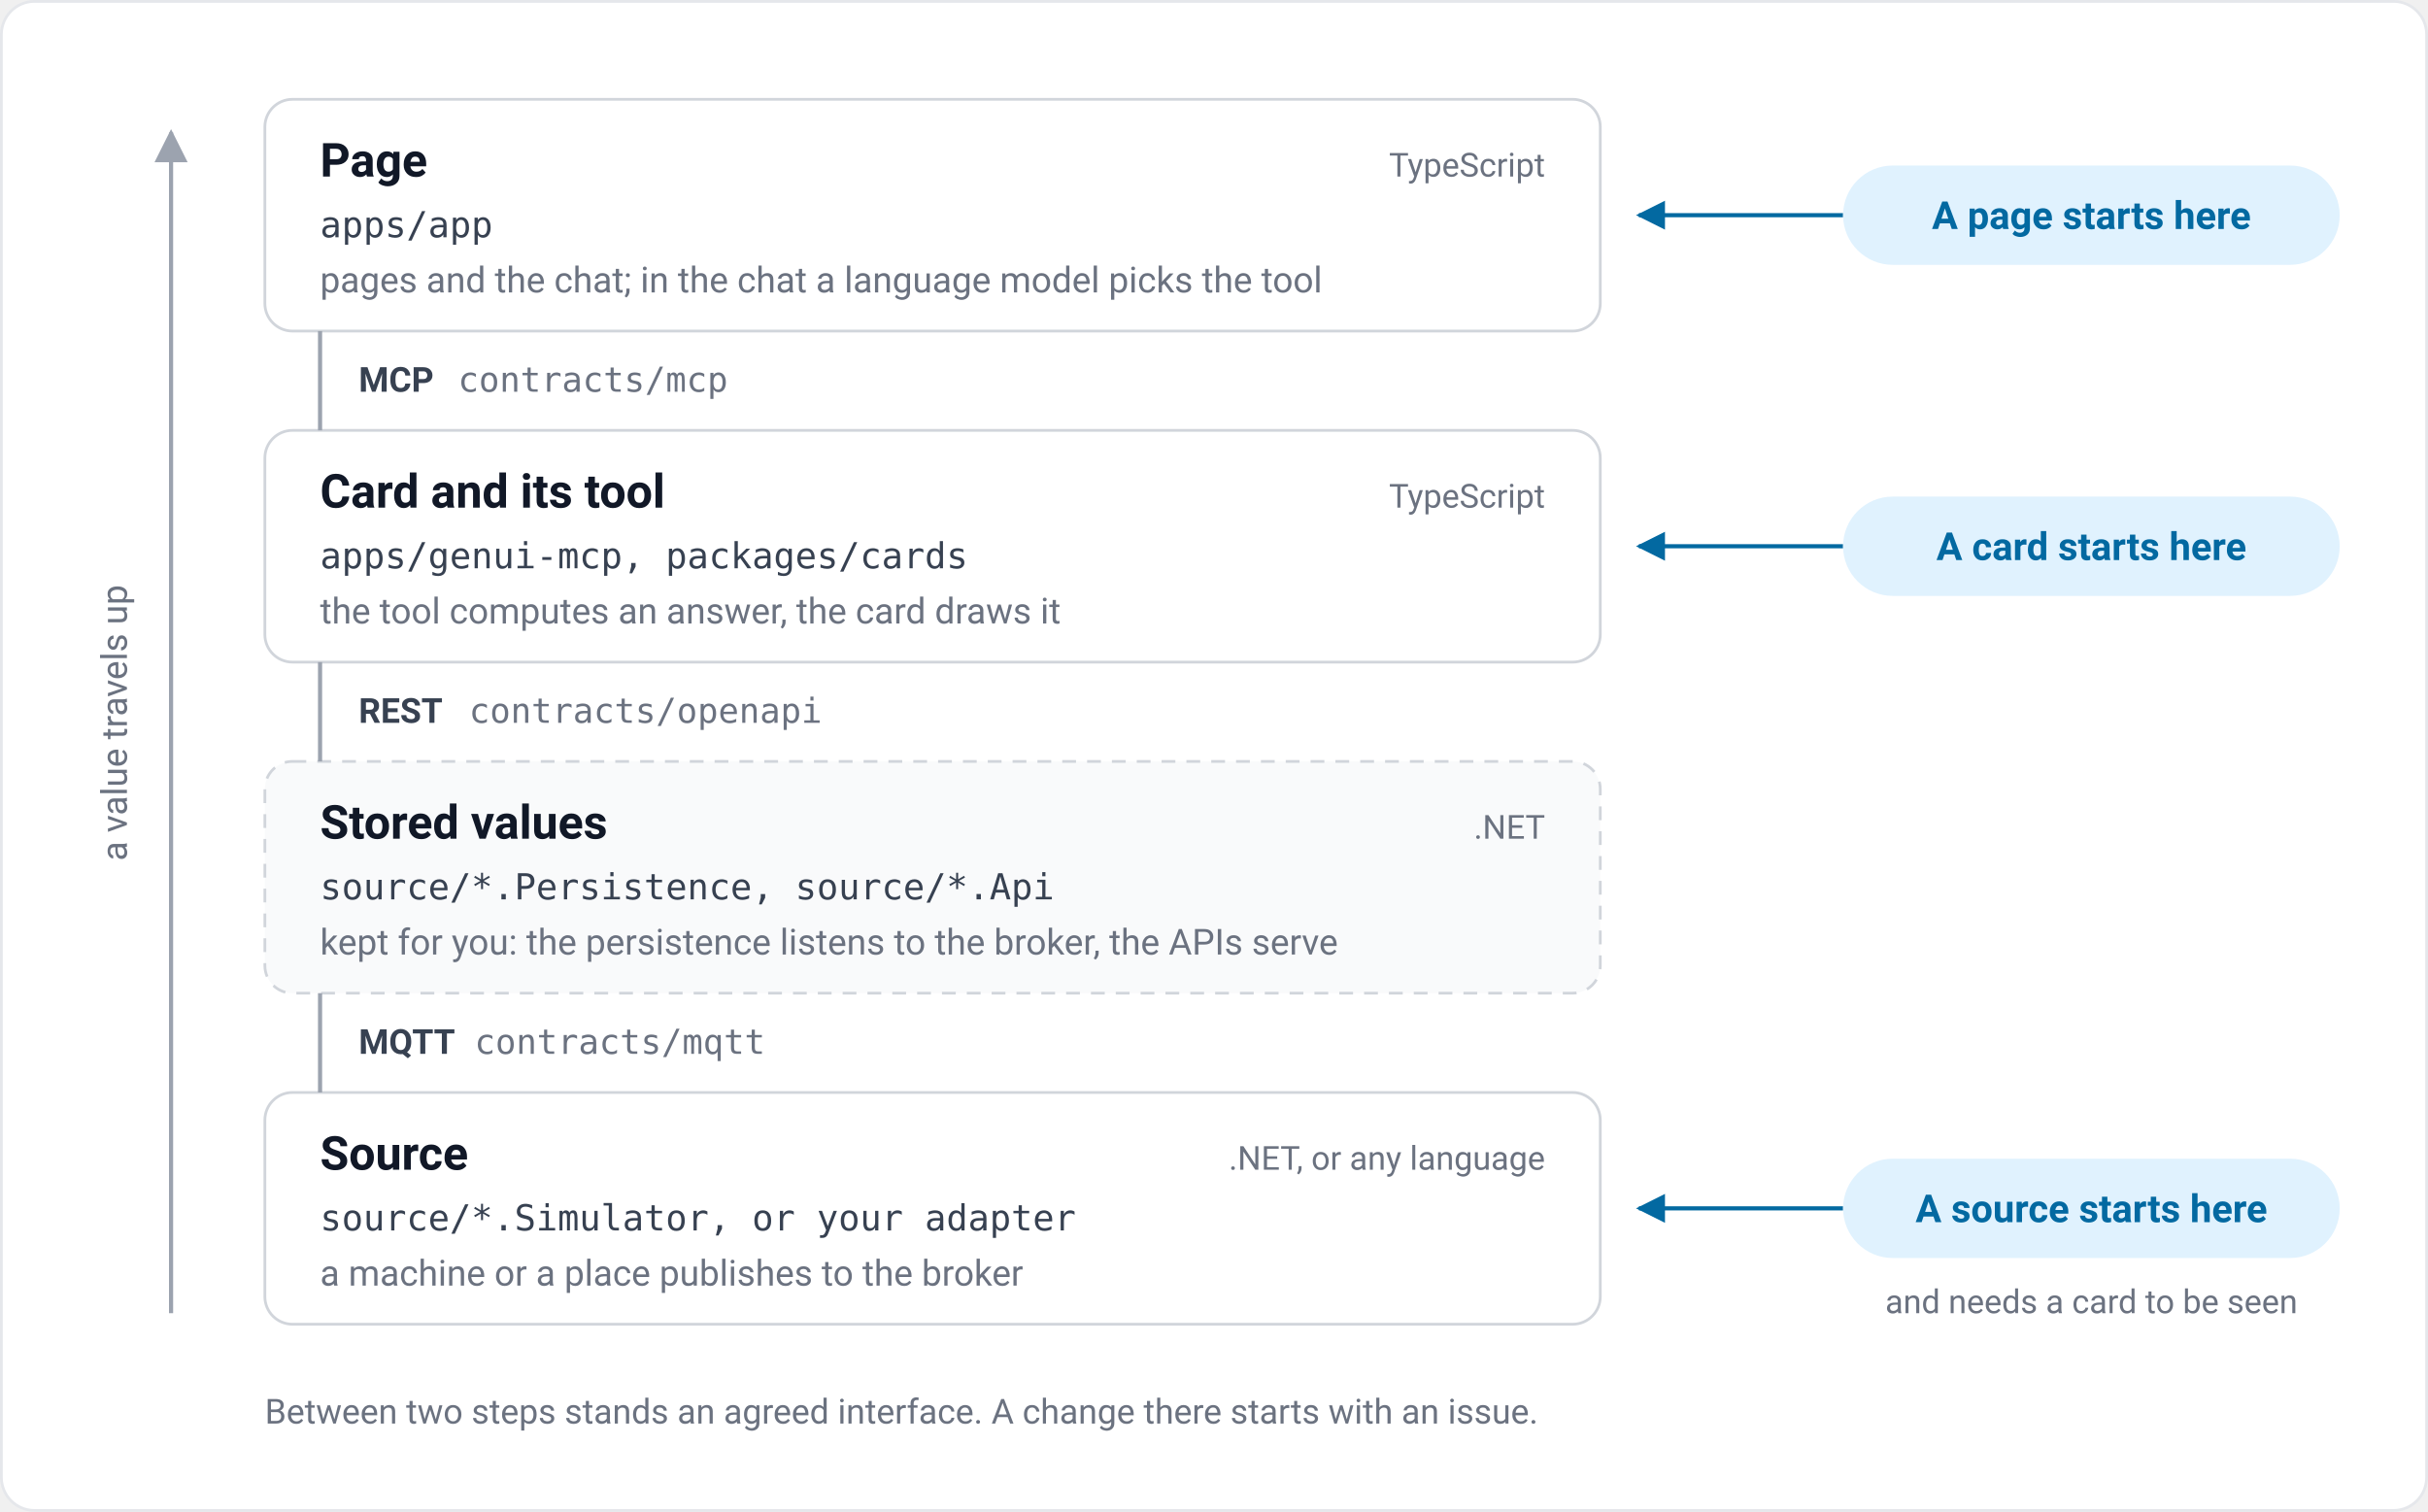
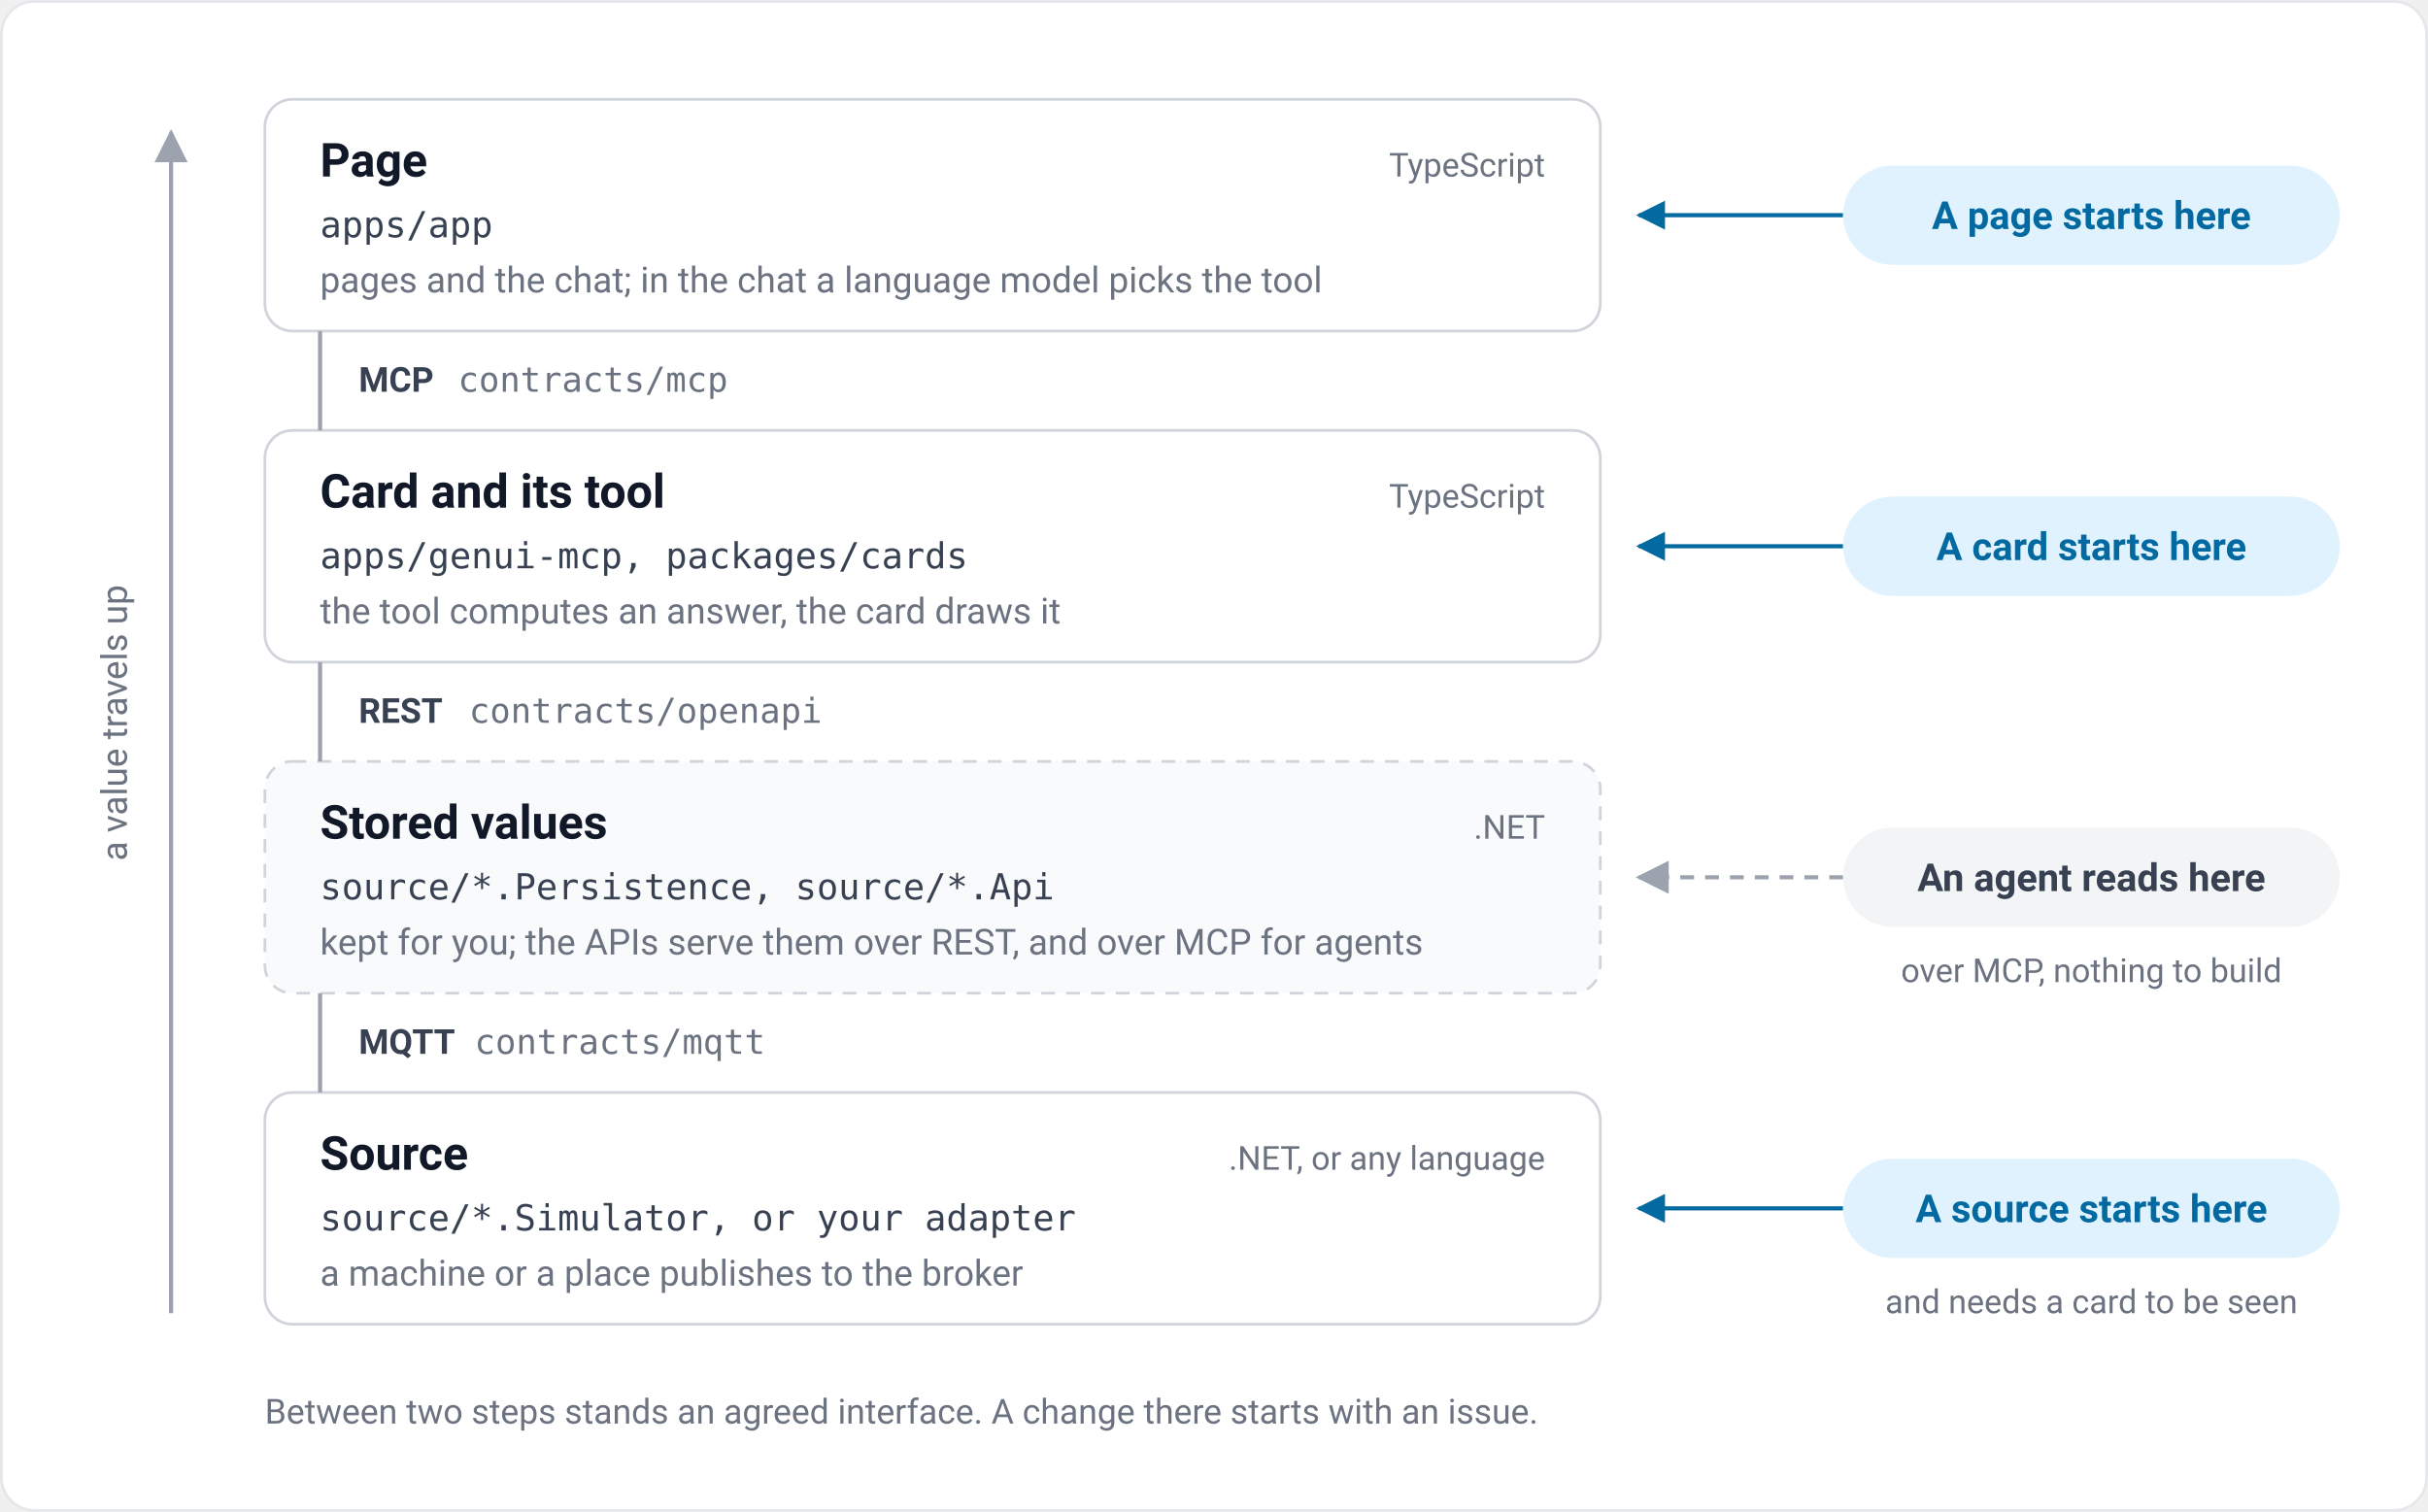
<svg xmlns="http://www.w3.org/2000/svg" viewBox="0 0 880 548" role="img" aria-labelledby="title desc" font-family="-apple-system, 'Segoe UI', Roboto, Helvetica, Arial, sans-serif">
  <defs>
    <marker id="up" viewBox="0 0 10 10" refX="9" refY="5" markerWidth="8" markerHeight="8" orient="auto">
      <path d="M0 0 10 5 0 10Z" fill="#9ca3af" />
    </marker>
    <marker id="to" viewBox="0 0 10 10" refX="9" refY="5" markerWidth="7" markerHeight="7" orient="auto">
      <path d="M0 0 10 5 0 10Z" fill="#0369a1" />
    </marker>
  </defs>
  <rect x="0.5" y="0.5" width="879" height="547" rx="12" fill="#ffffff" stroke="#e5e7eb" />
  <line x1="62" y1="476" x2="62" y2="48" stroke="#9ca3af" stroke-width="1.5" marker-end="url(#up)" />
  <text x="46" y="262" font-size="13" fill="#6b7280" text-anchor="middle" transform="rotate(-90 46 262)">a value travels up</text>
  <g font-size="13" fill="#6b7280">
    <rect x="96" y="36" width="484" height="84" rx="10" fill="#ffffff" stroke="#d1d5db" />
    <text x="116" y="64" font-size="17" font-weight="600" fill="#111827">Page</text>
    <text x="560" y="64" text-anchor="end" font-size="12">TypeScript</text>
    <text x="116" y="86" font-family="ui-monospace, Consolas, monospace" fill="#374151">apps/app</text>
    <text x="116" y="106">pages and the chat; in the chat a language model picks the tool</text>
    <rect x="96" y="156" width="484" height="84" rx="10" fill="#ffffff" stroke="#d1d5db" />
    <text x="116" y="184" font-size="17" font-weight="600" fill="#111827">Card and its tool</text>
    <text x="560" y="184" text-anchor="end" font-size="12">TypeScript</text>
    <text x="116" y="206" font-family="ui-monospace, Consolas, monospace" fill="#374151">apps/genui-mcp, packages/cards</text>
    <text x="116" y="226">the tool computes an answer, the card draws it</text>
    <rect x="96" y="276" width="484" height="84" rx="10" fill="#f9fafb" stroke="#d1d5db" stroke-dasharray="5 4" />
    <text x="116" y="304" font-size="17" font-weight="600" fill="#111827">Stored values</text>
    <text x="560" y="304" text-anchor="end" font-size="12">.NET</text>
    <text x="116" y="326" font-family="ui-monospace, Consolas, monospace" fill="#374151">source/*.Persistence, source/*.Api</text>
-     <text x="116" y="346">kept for you: the persistence listens to the broker, the APIs serve</text>
+     <text x="116" y="346">kept for you; the APIs serve them over REST, and over MCP for agents</text>
    <rect x="96" y="396" width="484" height="84" rx="10" fill="#ffffff" stroke="#d1d5db" />
    <text x="116" y="424" font-size="17" font-weight="600" fill="#111827">Source</text>
    <text x="560" y="424" text-anchor="end" font-size="12">.NET, or any language</text>
    <text x="116" y="446" font-family="ui-monospace, Consolas, monospace" fill="#374151">source/*.Simulator, or your adapter</text>
    <text x="116" y="466">a machine or a place publishes to the broker</text>
  </g>
  <g font-size="12.5" stroke="none">
    <line x1="116" y1="120" x2="116" y2="156" stroke="#9ca3af" stroke-width="1.5" />
    <text x="130" y="142" font-weight="600" fill="#374151">MCP</text>
    <text x="166" y="142" font-family="ui-monospace, Consolas, monospace" fill="#6b7280">contracts/mcp</text>
    <line x1="116" y1="240" x2="116" y2="276" stroke="#9ca3af" stroke-width="1.5" />
    <text x="130" y="262" font-weight="600" fill="#374151">REST</text>
    <text x="170" y="262" font-family="ui-monospace, Consolas, monospace" fill="#6b7280">contracts/openapi</text>
    <line x1="116" y1="360" x2="116" y2="396" stroke="#9ca3af" stroke-width="1.5" />
    <text x="130" y="382" font-weight="600" fill="#374151">MQTT</text>
    <text x="172" y="382" font-family="ui-monospace, Consolas, monospace" fill="#6b7280">contracts/mqtt</text>
  </g>
  <text x="96" y="516" font-size="12.5" fill="#6b7280">Between two steps stands an agreed interface. A change there starts with an issue.</text>
  <g font-size="14" font-weight="600" fill="#0369a1">
    <line x1="668" y1="78" x2="594" y2="78" stroke="#0369a1" stroke-width="1.5" marker-end="url(#to)" />
    <rect x="668" y="60" width="180" height="36" rx="18" fill="#e0f2fe" />
    <text x="758" y="83" text-anchor="middle">A page starts here</text>
    <line x1="668" y1="198" x2="594" y2="198" stroke="#0369a1" stroke-width="1.5" marker-end="url(#to)" />
    <rect x="668" y="180" width="180" height="36" rx="18" fill="#e0f2fe" />
    <text x="758" y="203" text-anchor="middle">A card starts here</text>
+     <line x1="668" y1="318" x2="594" y2="318" stroke="#9ca3af" stroke-width="1.5" stroke-dasharray="5 4" marker-end="url(#up)" />
+     <rect x="668" y="300" width="180" height="36" rx="18" fill="#f3f4f6" />
+     <text x="758" y="323" text-anchor="middle" fill="#374151">An agent reads here</text>
+     <text x="758" y="356" text-anchor="middle" font-size="12" font-weight="400" fill="#6b7280">over MCP, nothing to build</text>
    <line x1="668" y1="438" x2="594" y2="438" stroke="#0369a1" stroke-width="1.5" marker-end="url(#to)" />
    <rect x="668" y="420" width="180" height="36" rx="18" fill="#e0f2fe" />
    <text x="758" y="443" text-anchor="middle">A source starts here</text>
    <text x="758" y="476" text-anchor="middle" font-size="12" font-weight="400" fill="#6b7280">and needs a card to be seen</text>
  </g>
</svg>
